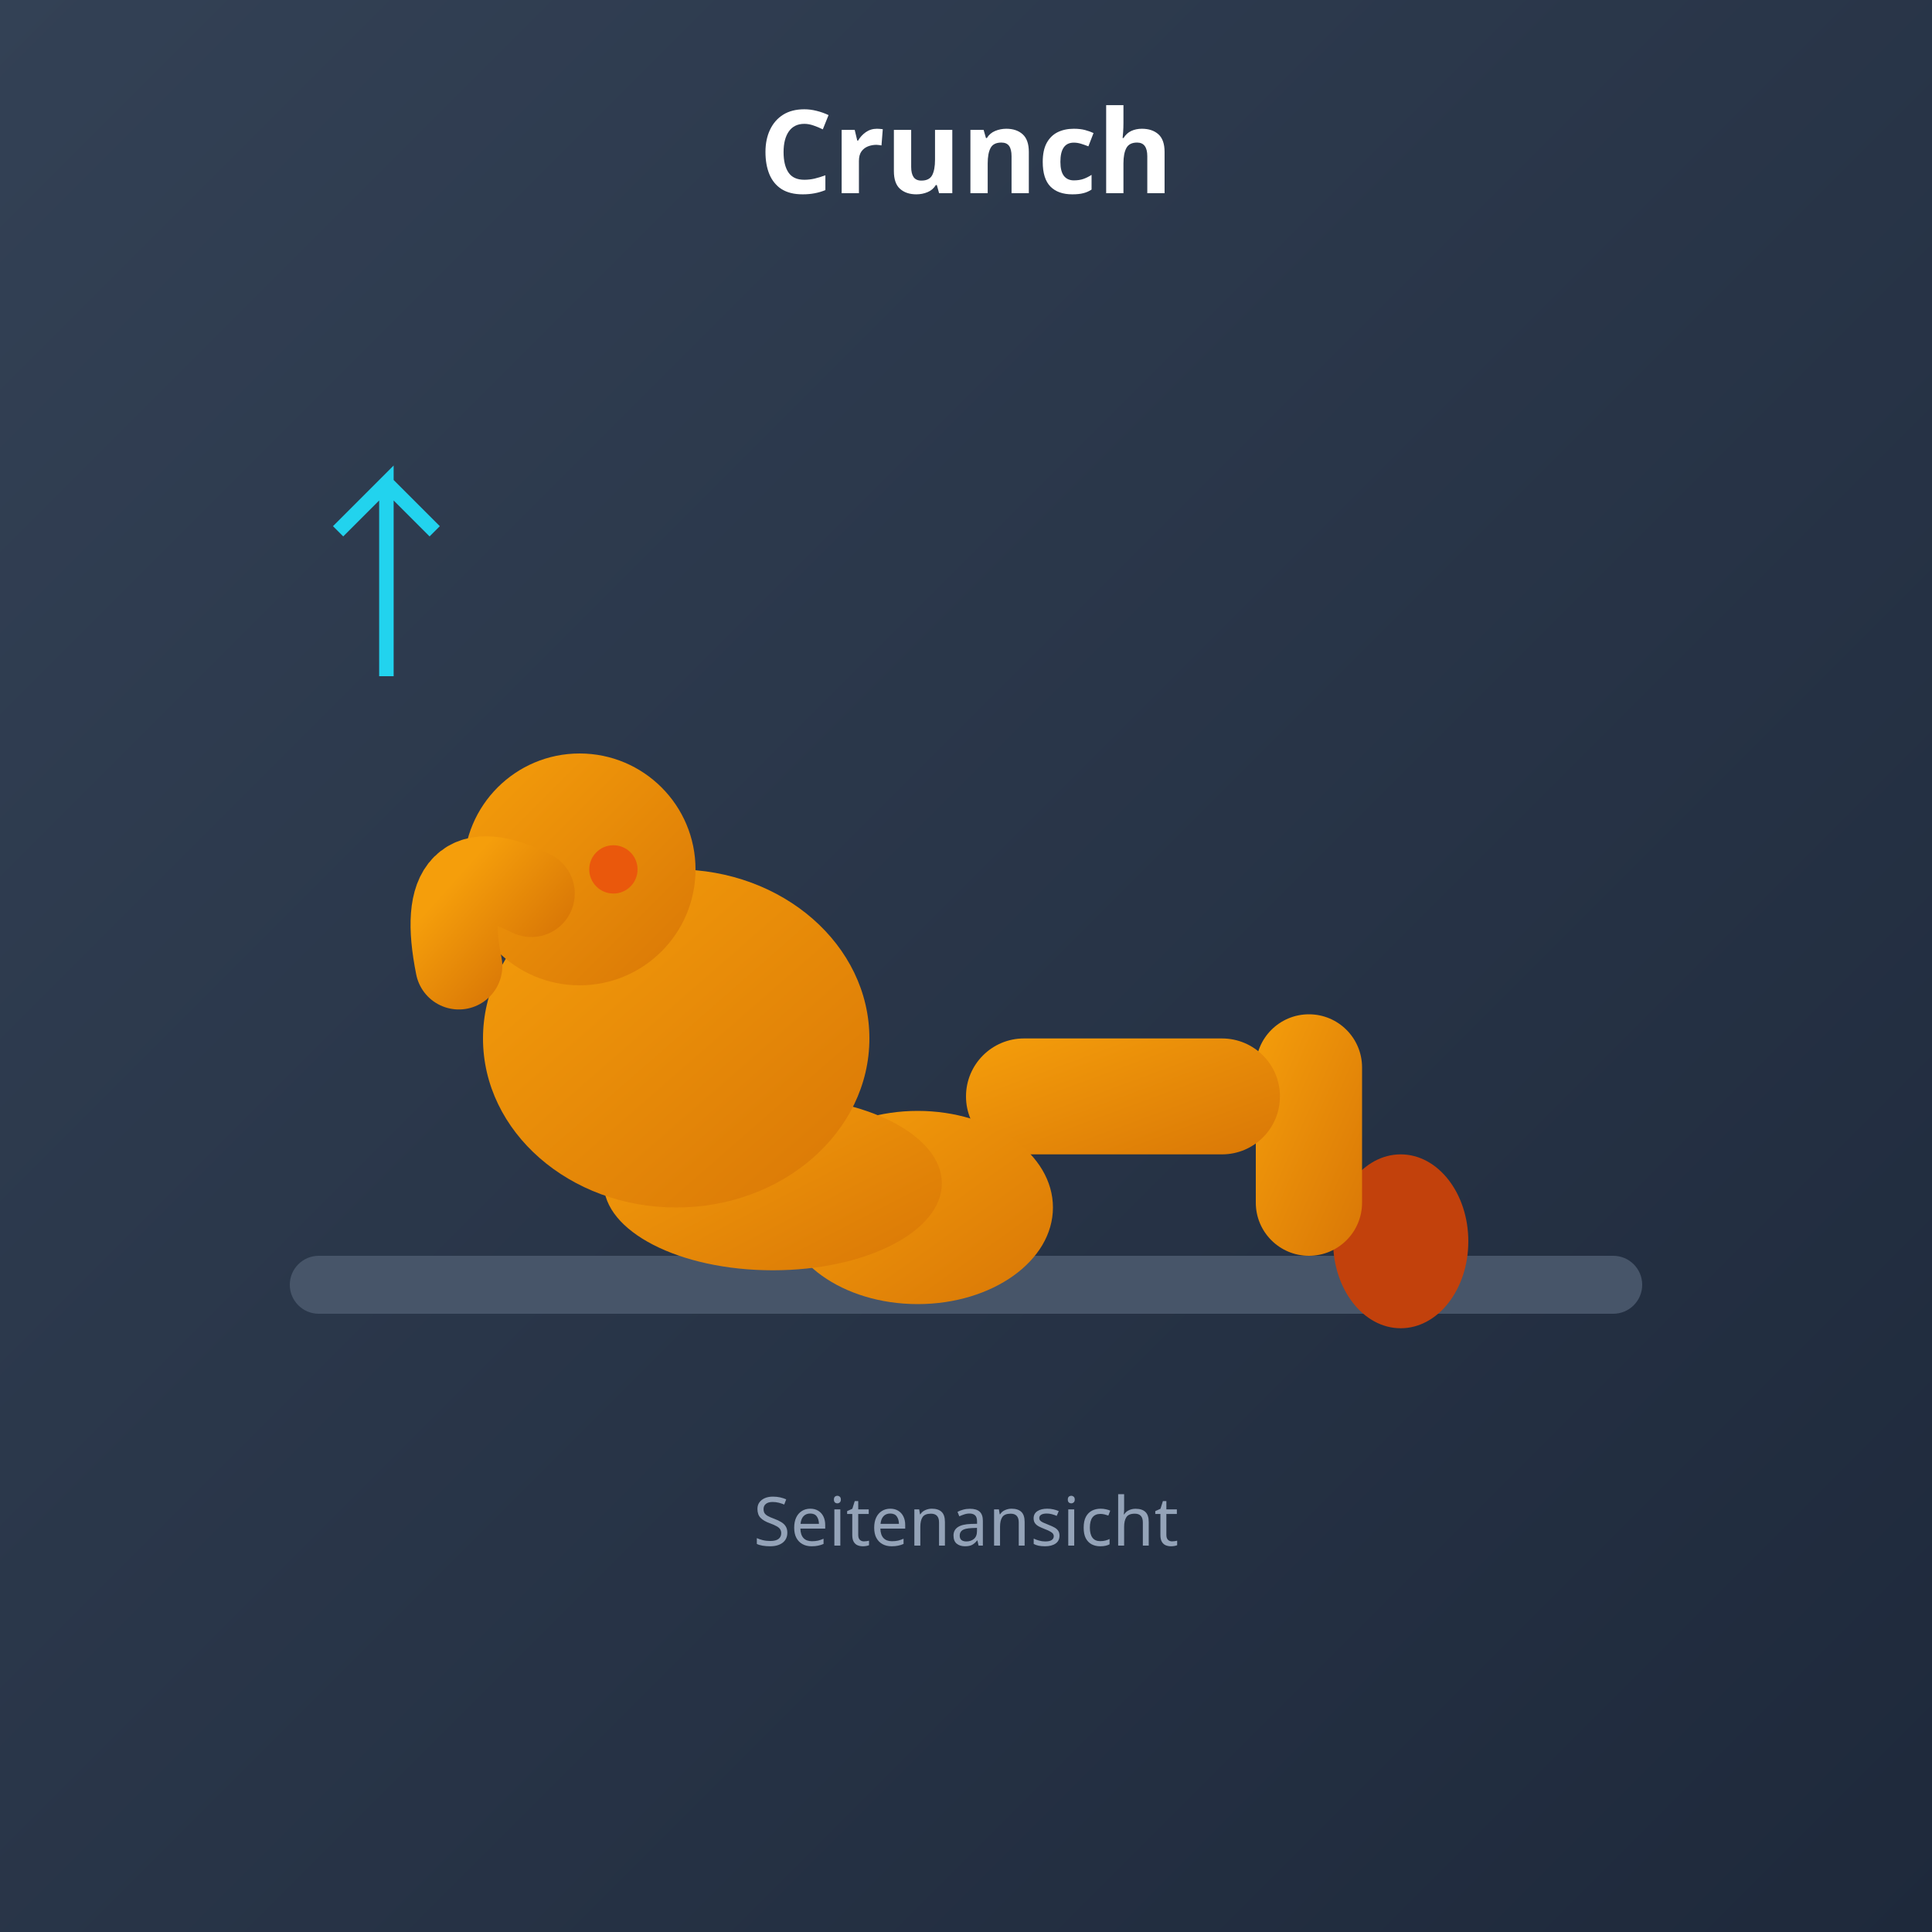
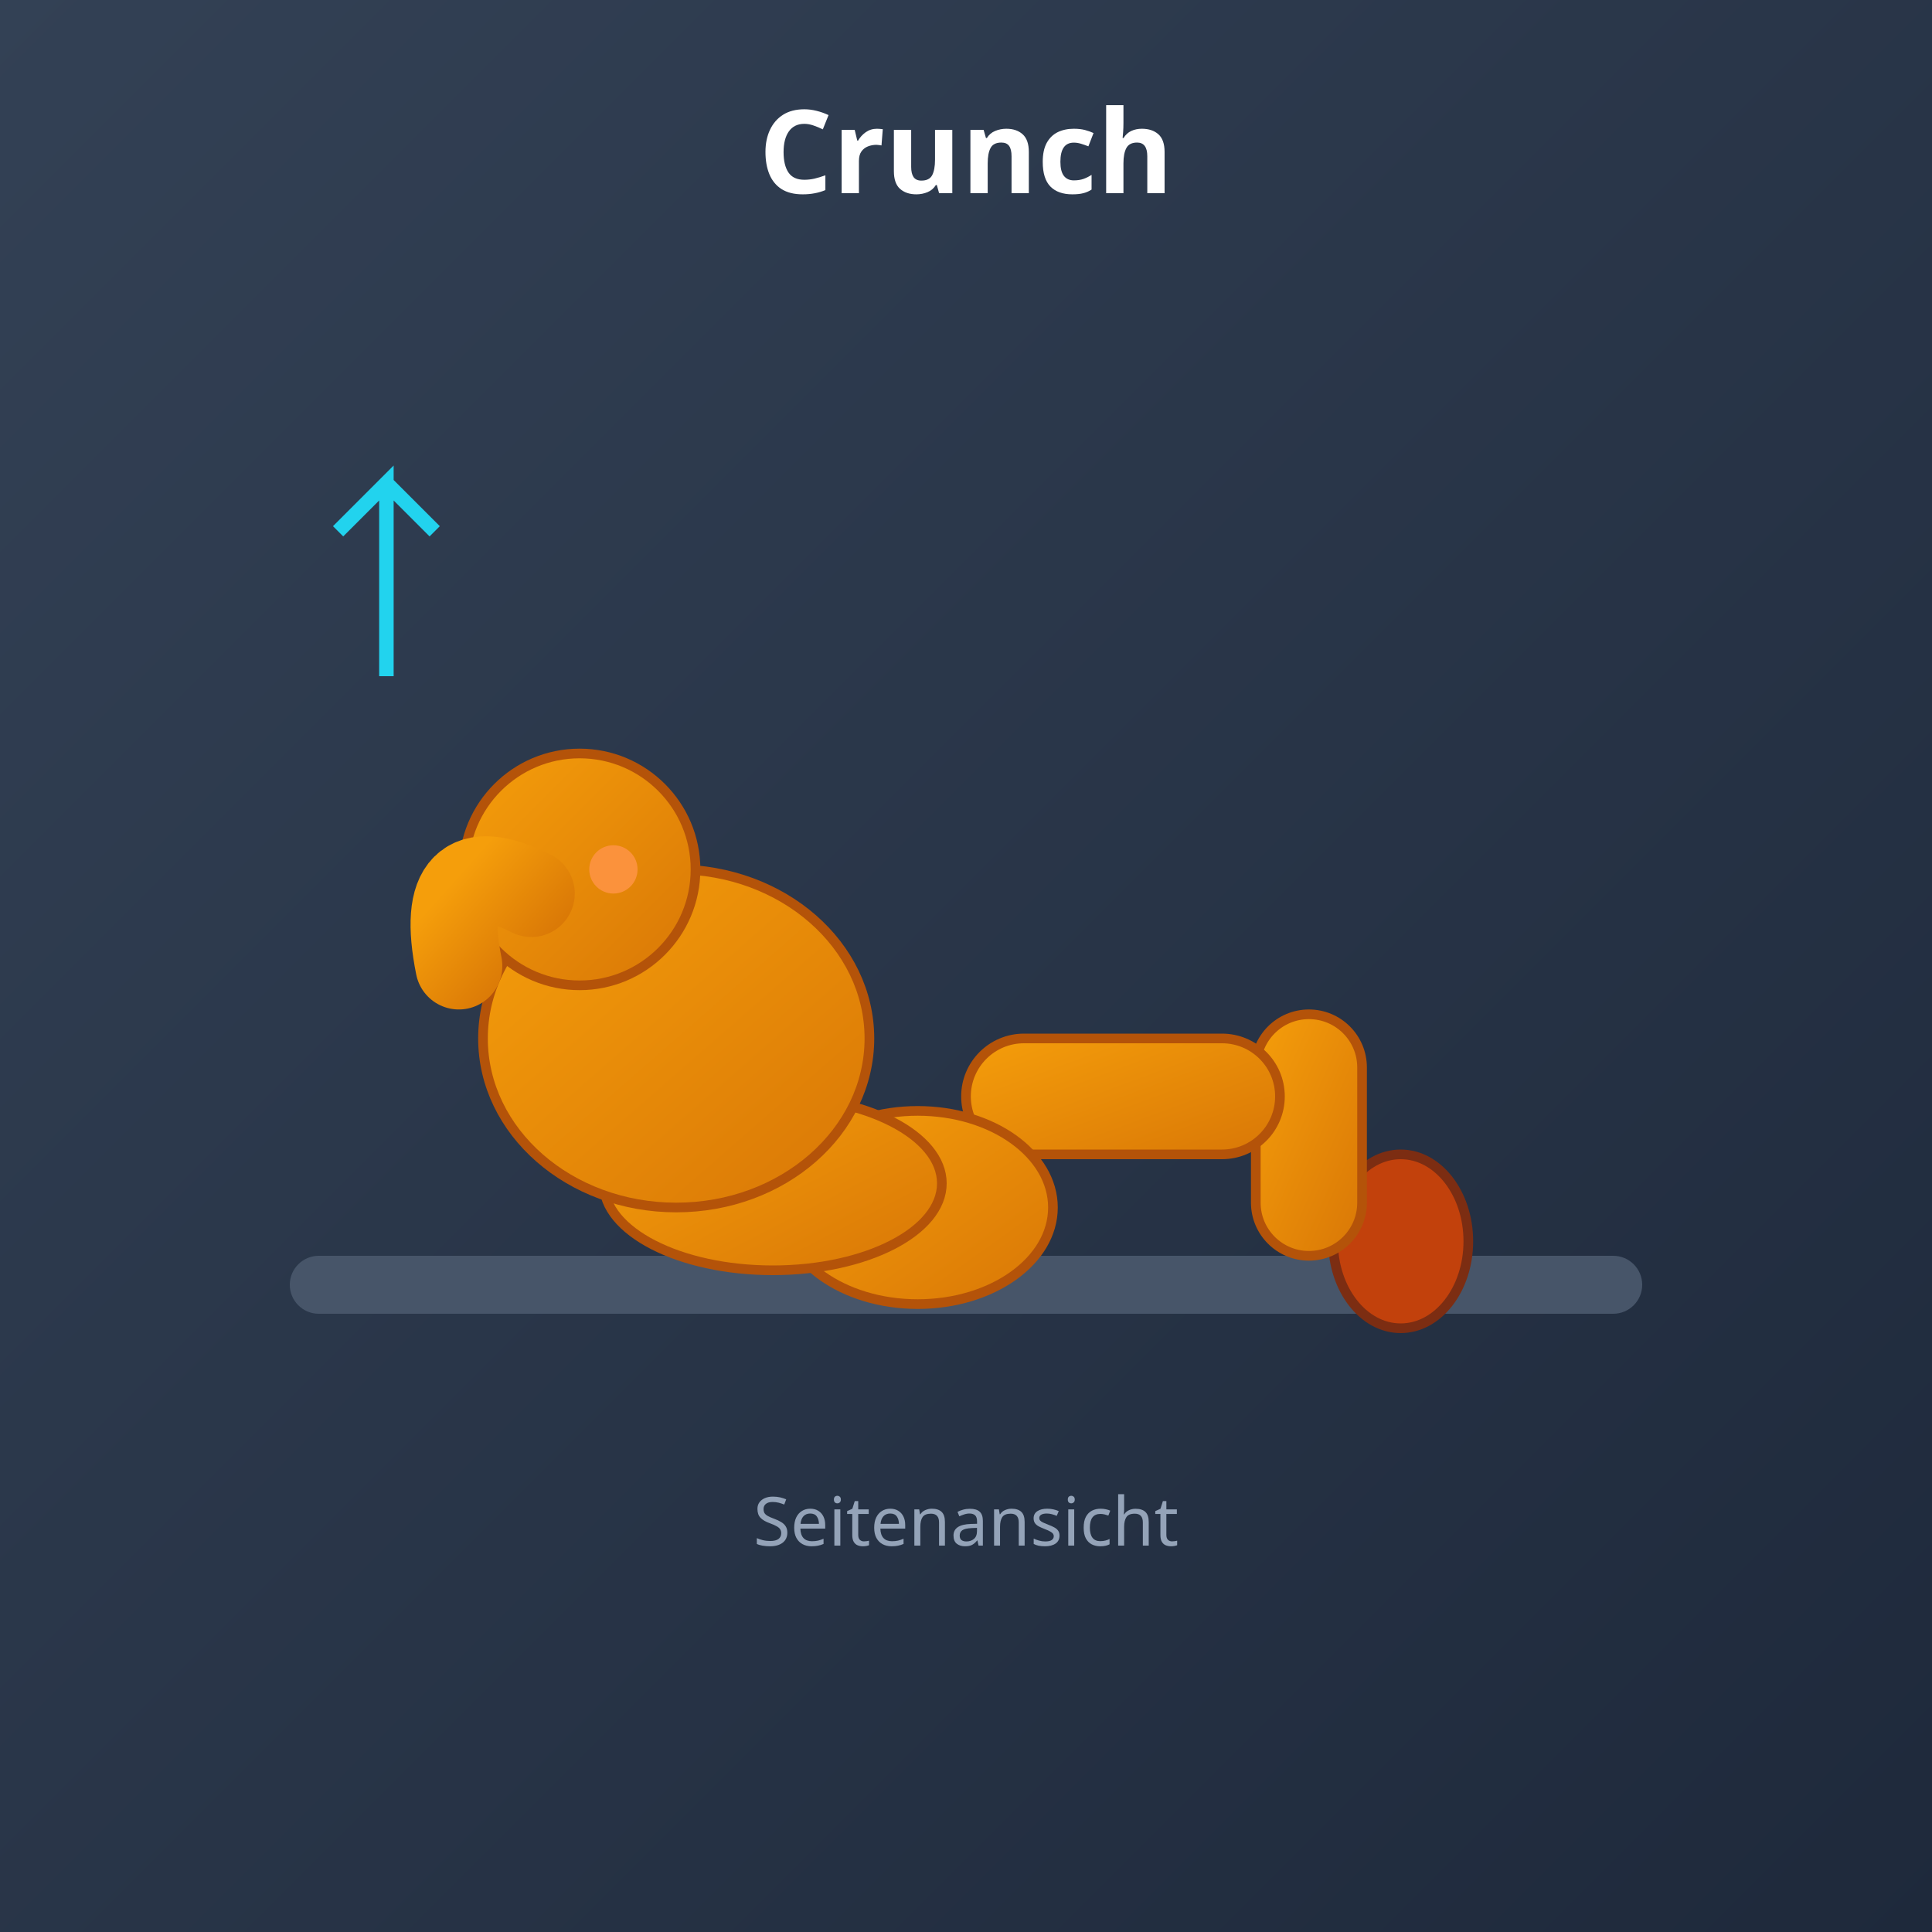
<svg xmlns="http://www.w3.org/2000/svg" width="400" height="400" viewBox="0 0 400 400">
  <defs>
    <linearGradient id="bg8" x1="0%" y1="0%" x2="100%" y2="100%">
      <stop offset="0%" style="stop-color:#334155;stop-opacity:1" />
      <stop offset="100%" style="stop-color:#1e293b;stop-opacity:1" />
    </linearGradient>
    <linearGradient id="body8" x1="0%" y1="0%" x2="100%" y2="100%">
      <stop offset="0%" style="stop-color:#f59e0b;stop-opacity:1" />
      <stop offset="100%" style="stop-color:#d97706;stop-opacity:1" />
    </linearGradient>
  </defs>
  <rect width="400" height="400" fill="url(#bg8)" />
  <text x="200" y="40" font-family="system-ui" font-size="24" font-weight="bold" fill="#ffffff" text-anchor="middle">Crunch</text>
  <rect x="60" y="260" width="280" height="12" rx="6" fill="#475569" />
-   <ellipse cx="290" cy="257" rx="14" ry="18" fill="#c2410c" />
-   <rect x="260" y="210" width="22" height="50" rx="11" fill="url(#body8)" />
-   <rect x="200" y="215" width="65" height="24" rx="12" fill="url(#body8)" />
-   <ellipse cx="190" cy="250" rx="28" ry="20" fill="url(#body8)" />
-   <ellipse cx="160" cy="245" rx="35" ry="18" fill="url(#body8)" />
+   <ellipse cx="290" cy="257" rx="14" ry="18" fill="#c2410c" stroke="#7c2d12" stroke-width="2" />
+   <rect x="260" y="210" width="22" height="50" rx="11" fill="url(#body8)" stroke="#b45309" stroke-width="2" />
+   <rect x="200" y="215" width="65" height="24" rx="12" fill="url(#body8)" stroke="#b45309" stroke-width="2" />
+   <ellipse cx="190" cy="250" rx="28" ry="20" fill="url(#body8)" stroke="#b45309" stroke-width="2" />
+   <ellipse cx="160" cy="245" rx="35" ry="18" fill="url(#body8)" stroke="#b45309" stroke-width="2" />
  <g>
-     <ellipse cx="140" cy="215" rx="40" ry="35" fill="url(#body8)">
+     <ellipse cx="140" cy="215" rx="40" ry="35" fill="url(#body8)" stroke="#b45309" stroke-width="2">
      <animate attributeName="cy" values="215;195;215" dur="2s" repeatCount="indefinite" />
      <animate attributeName="rx" values="40;38;40" dur="2s" repeatCount="indefinite" />
    </ellipse>
-     <circle cx="120" cy="180" r="24" fill="url(#body8)">
+     <circle cx="120" cy="180" r="24" fill="url(#body8)" stroke="#b45309" stroke-width="2">
      <animate attributeName="cy" values="180;165;180" dur="2s" repeatCount="indefinite" />
    </circle>
-     <circle cx="127" cy="180" r="5" fill="#ea580c">
+     <circle cx="127" cy="180" r="5" fill="#fb923c">
      <animate attributeName="cy" values="180;165;180" dur="2s" repeatCount="indefinite" />
    </circle>
    <path d="M 110 185 Q 90 175 95 200" stroke="url(#body8)" stroke-width="18" fill="none" stroke-linecap="round">
      <animate attributeName="d" values="M 110 185 Q 90 175 95 200; M 110 170 Q 90 160 95 185; M 110 185 Q 90 175 95 200" dur="2s" repeatCount="indefinite" />
    </path>
  </g>
  <path d="M 80 140 L 80 100 L 70 110 M 80 100 L 90 110" stroke="#22d3ee" stroke-width="3" fill="none">
    <animate attributeName="opacity" values="1;0.3;1" dur="2s" repeatCount="indefinite" />
  </path>
  <text x="200" y="320" font-family="system-ui" font-size="14" fill="#94a3b8" text-anchor="middle">Seitenansicht</text>
</svg>
